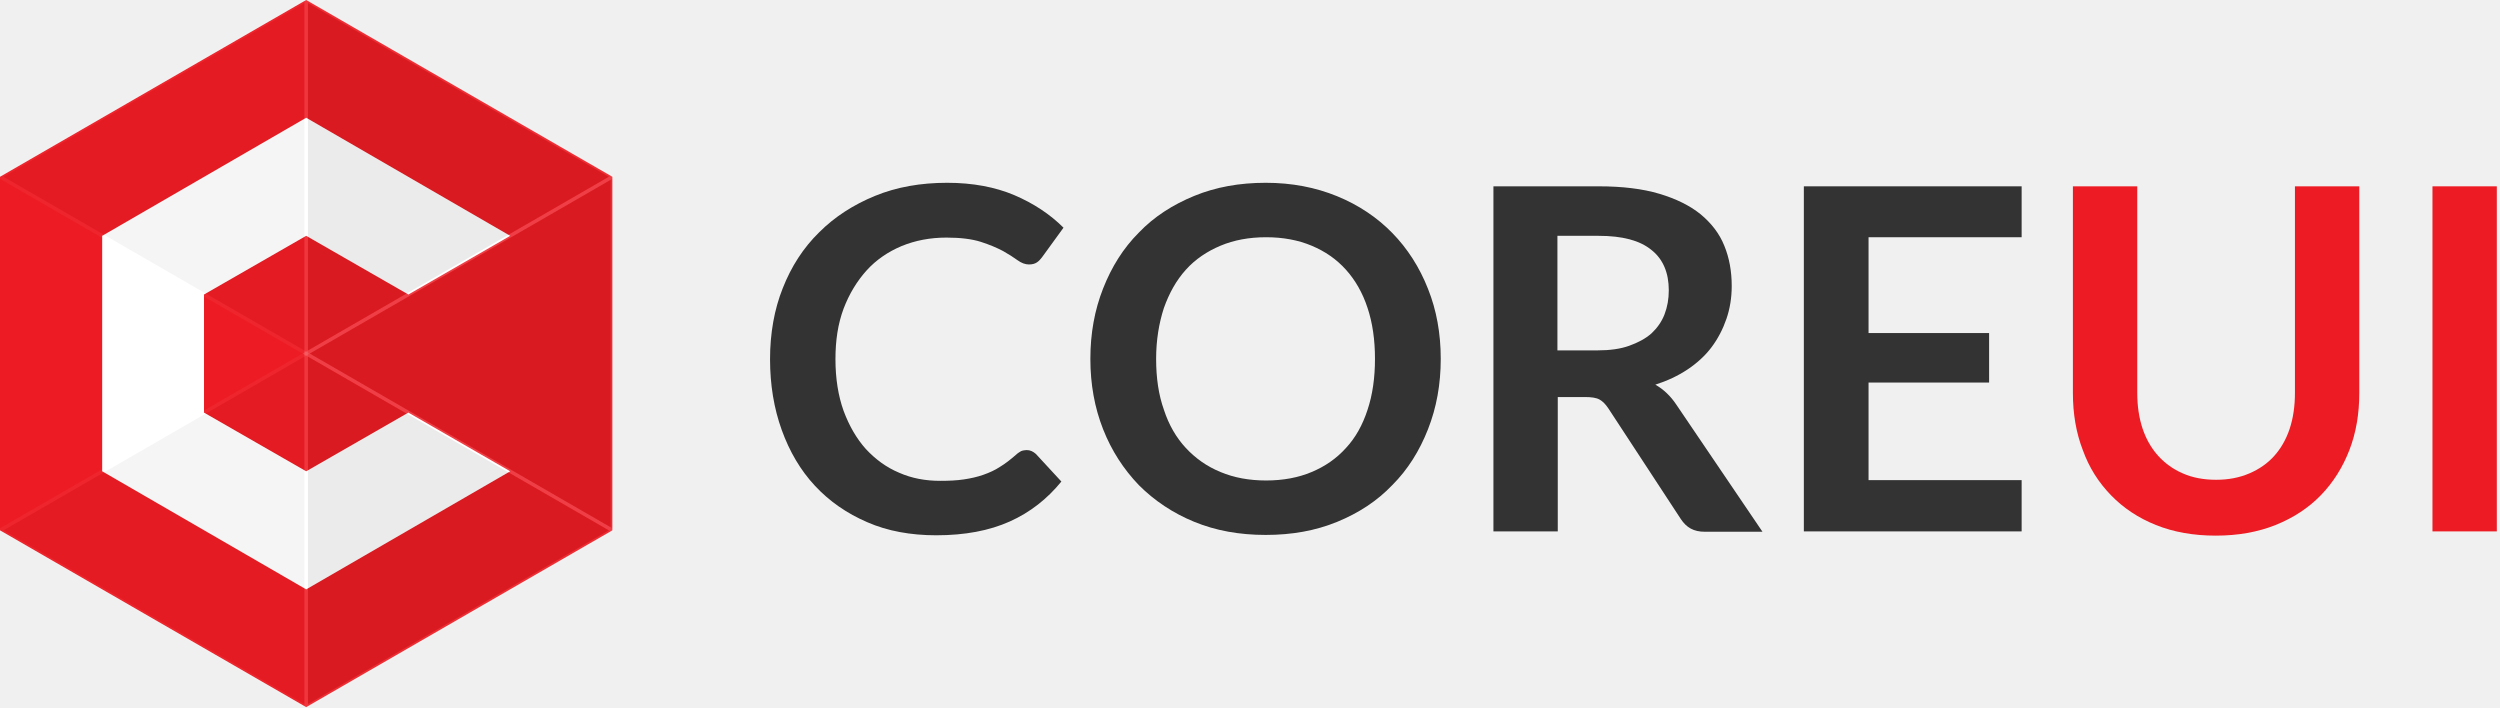
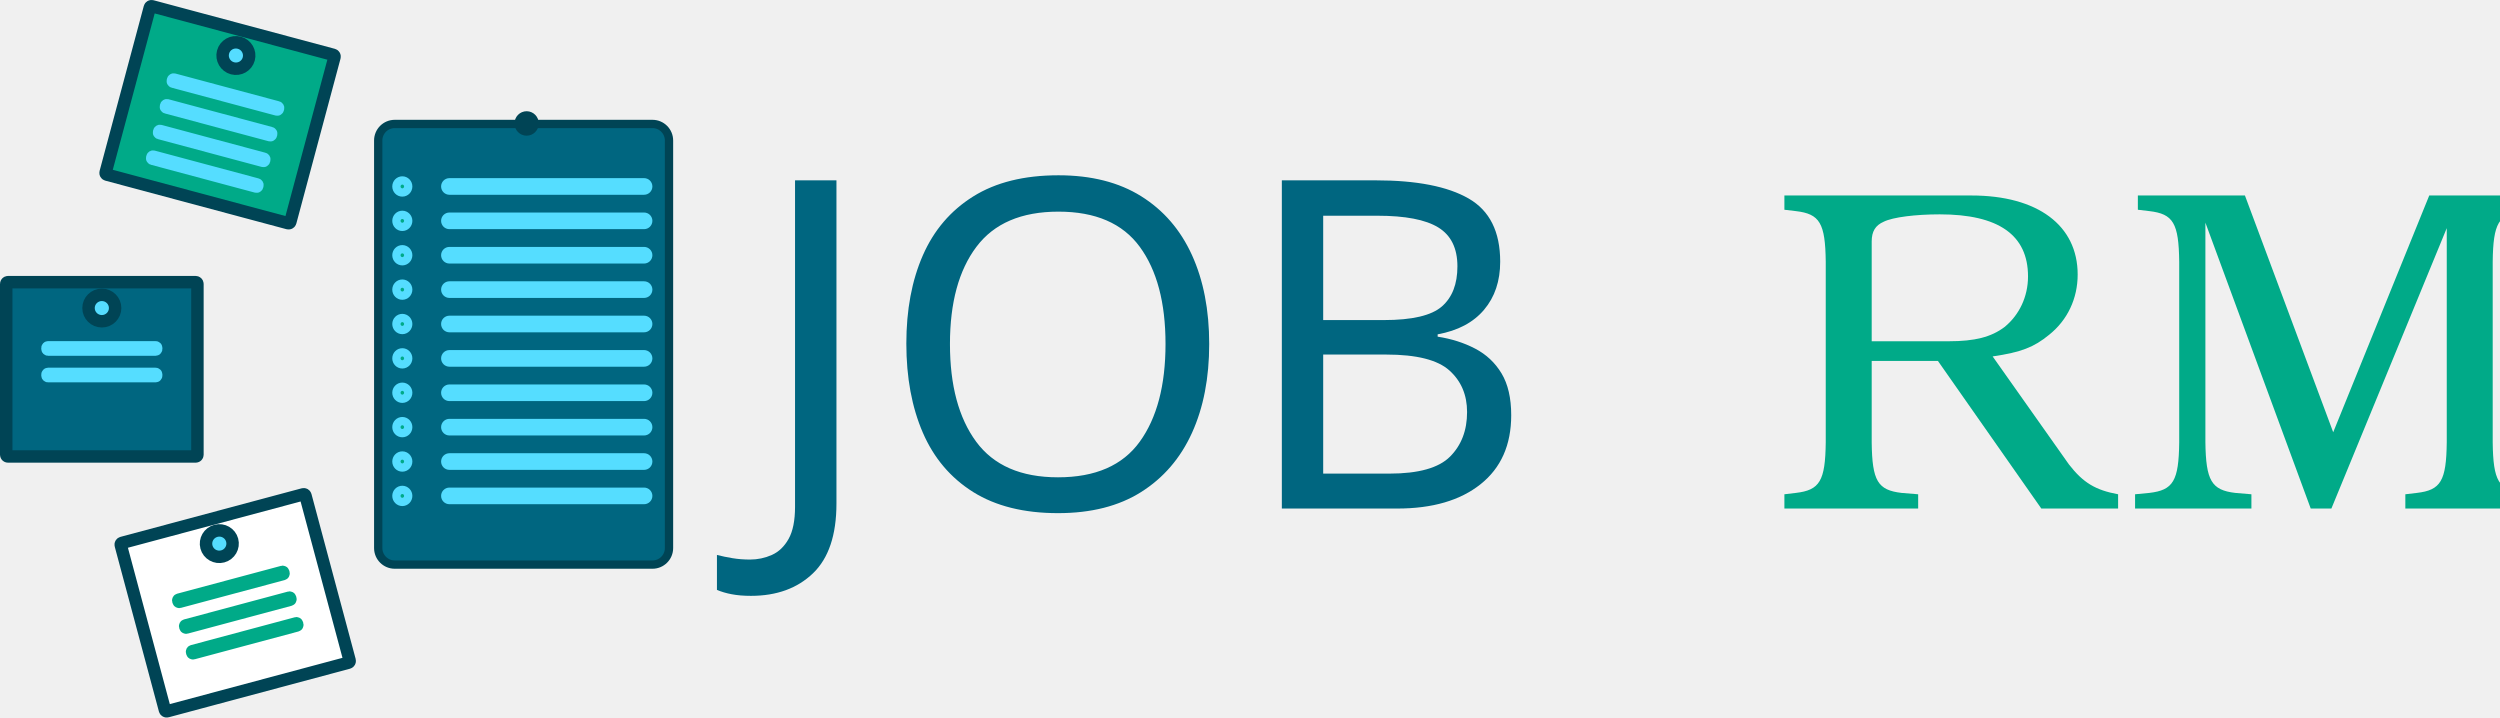
- <svg xmlns="http://www.w3.org/2000/svg" version="1.1" id="Warstwa_1" x="0px" y="0px" width="707.1px" height="200px" viewBox="0 0 707.1 200" enable-background="new 0 0 707.1 200" xml:space="preserve">
-   <polygon fill="#ED1C24" points="0,150 0,50 86.6,0 173.2,50 173.2,150 86.6,200 " />
-   <polygon fill="#FFFFFF" points="86.6,133.3 57.7,116.7 57.7,83.3 86.6,66.7 115.5,83.3 144.3,66.7 86.6,33.3 28.9,66.7 28.9,133.3   86.6,166.7 144.3,133.3 115.5,116.7 " />
-   <polygon opacity="0.04" stroke="#FFFFFF" stroke-miterlimit="10" enable-background="new    " points="0,50 86.6,100 86.6,0 " />
-   <polygon opacity="0.04" stroke="#FFFFFF" stroke-miterlimit="10" enable-background="new    " points="0,150 86.6,200 86.6,100 " />
-   <polygon opacity="0.08" stroke="#FFFFFF" stroke-miterlimit="10" enable-background="new    " points="86.6,100 173.2,150 173.2,50   " />
-   <polygon fill-opacity="0" points="86.6,100 0,50 0,150 " />
-   <polygon opacity="0.08" stroke="#FFFFFF" stroke-miterlimit="10" enable-background="new    " points="173.2,150 86.6,100 86.6,200   " />
-   <polygon opacity="0.08" stroke="#FFFFFF" stroke-miterlimit="10" enable-background="new    " points="173.2,50 86.6,0 86.6,100 " />
-   <g>
-     <path fill="#333333" d="M290.4,127.3c1,0,1.8,0.4,2.6,1.1l7.2,7.8c-4,4.9-8.8,8.7-14.6,11.3c-5.8,2.6-12.7,3.9-20.8,3.9   c-7.2,0-13.8-1.2-19.5-3.7c-5.8-2.5-10.7-5.9-14.8-10.3c-4.1-4.4-7.2-9.7-9.4-15.8c-2.2-6.1-3.3-12.8-3.3-20   c0-7.3,1.2-14.1,3.6-20.1c2.4-6.1,5.8-11.4,10.3-15.8c4.4-4.4,9.7-7.8,15.8-10.3s12.9-3.7,20.4-3.7c7.2,0,13.6,1.2,19,3.5   s10.1,5.4,13.9,9.2l-6.1,8.4c-0.4,0.5-0.8,1-1.4,1.4s-1.3,0.6-2.3,0.6s-2.1-0.4-3.2-1.2s-2.5-1.7-4.1-2.6c-1.7-0.9-3.8-1.8-6.3-2.6   c-2.5-0.8-5.8-1.2-9.7-1.2c-4.6,0-8.8,0.8-12.7,2.4c-3.8,1.6-7.2,3.9-9.9,6.9s-4.9,6.6-6.5,10.8c-1.6,4.3-2.3,9-2.3,14.3   c0,5.5,0.8,10.4,2.3,14.6c1.6,4.3,3.7,7.9,6.3,10.8c2.7,2.9,5.8,5.2,9.4,6.7c3.6,1.6,7.5,2.3,11.6,2.3c2.5,0,4.7-0.1,6.7-0.4   c2-0.3,3.8-0.7,5.5-1.3s3.3-1.3,4.8-2.3c1.5-0.9,3-2.1,4.5-3.4c0.4-0.4,0.9-0.7,1.4-1C289.3,127.4,289.9,127.3,290.4,127.3z" />
-     <path fill="#333333" d="M407.5,101.5c0,7.2-1.2,13.8-3.6,19.9s-5.7,11.4-10.1,15.8c-4.3,4.5-9.5,7.9-15.6,10.4s-12.8,3.7-20.2,3.7   c-7.4,0-14.1-1.2-20.2-3.7s-11.3-6-15.7-10.4c-4.3-4.5-7.7-9.7-10.1-15.8c-2.4-6.1-3.6-12.7-3.6-19.9c0-7.2,1.2-13.8,3.6-19.9   s5.7-11.4,10.1-15.8c4.3-4.5,9.6-7.9,15.7-10.4s12.8-3.7,20.2-3.7c7.4,0,14.1,1.3,20.2,3.8s11.3,6,15.6,10.4   c4.3,4.4,7.7,9.7,10.1,15.8C406.3,87.7,407.5,94.3,407.5,101.5z M388.9,101.5c0-5.4-0.7-10.2-2.1-14.4c-1.4-4.3-3.5-7.9-6.1-10.8   c-2.7-3-5.9-5.2-9.7-6.8c-3.8-1.6-8.1-2.4-12.9-2.4s-9.1,0.8-12.9,2.4s-7.1,3.8-9.8,6.8c-2.7,3-4.7,6.6-6.2,10.8   c-1.4,4.3-2.2,9.1-2.2,14.4c0,5.4,0.7,10.2,2.2,14.4c1.4,4.3,3.5,7.9,6.2,10.8s5.9,5.2,9.8,6.8c3.8,1.6,8.1,2.4,12.9,2.4   s9.1-0.8,12.9-2.4c3.8-1.6,7-3.8,9.7-6.8c2.7-2.9,4.7-6.5,6.1-10.8C388.2,111.7,388.9,106.9,388.9,101.5z" />
-     <path fill="#333333" d="M440.6,112.2v38.1h-18.2V52.7h29.8c6.7,0,12.4,0.7,17.1,2.1c4.7,1.4,8.6,3.3,11.7,5.8   c3,2.5,5.3,5.4,6.7,8.9c1.4,3.4,2.1,7.2,2.1,11.4c0,3.3-0.5,6.4-1.5,9.3s-2.4,5.6-4.2,8c-1.8,2.4-4.1,4.5-6.8,6.3   c-2.7,1.8-5.7,3.2-9.1,4.3c2.3,1.3,4.3,3.2,5.9,5.6l24.4,36h-16.3c-1.6,0-2.9-0.3-4-0.9c-1.1-0.6-2-1.5-2.8-2.7l-20.5-31.3   c-0.8-1.2-1.6-2-2.5-2.5s-2.3-0.7-4.1-0.7h-7.7V112.2z M440.6,99.1h11.3c3.4,0,6.4-0.4,8.9-1.3s4.6-2,6.3-3.5   c1.6-1.5,2.9-3.3,3.7-5.4c0.8-2.1,1.2-4.3,1.2-6.8c0-4.9-1.6-8.8-4.9-11.4c-3.3-2.7-8.2-4-15-4h-11.6v32.4H440.6z" />
-     <path fill="#333333" d="M571.8,52.7v14.4h-43.3v27.1h34.1v14h-34.1v27.6h43.3v14.5h-61.6V52.7H571.8z" />
-     <path fill="#ED1C24" d="M626.8,135.7c3.5,0,6.6-0.6,9.4-1.8c2.8-1.2,5.1-2.8,7-4.9c1.9-2.1,3.4-4.7,4.4-7.7s1.5-6.4,1.5-10.1V52.7   h18.2v58.5c0,5.8-0.9,11.2-2.8,16.1c-1.9,4.9-4.6,9.2-8.1,12.8c-3.5,3.6-7.8,6.4-12.8,8.4s-10.6,3-16.9,3s-11.9-1-16.9-3   s-9.2-4.8-12.7-8.4c-3.5-3.6-6.2-7.8-8-12.8c-1.9-4.9-2.8-10.3-2.8-16.1V52.7h18.2v58.4c0,3.7,0.5,7.1,1.5,10.1s2.5,5.6,4.4,7.7   s4.2,3.8,7,5C620.1,135.1,623.3,135.7,626.8,135.7z" />
-     <path fill="#ED1C24" d="M706.2,150.3H688V52.7h18.2V150.3z" />
+ <svg xmlns="http://www.w3.org/2000/svg" height="624.428" width="2175.586" id="svg112" viewBox="0 0 2175.586 624.428" version="1.1">
+   <defs id="defs116" />
+   <g id="g110" transform="translate(-110.6,265.9635)">
+     <g style="fill-rule:evenodd;stroke-linecap:round" id="g108" transform="matrix(3.6097,0,0,3.6097,100.68,-2825)">
+       <rect style="fill:#006680;stroke:#004455;stroke-width:2" id="rect10" ry="3.984" height="106.23" width="70.103" y="738.818" x="93.93" />
+       <rect style="fill:#55ddff;stroke:#55ddff;stroke-width:2" id="rect12" ry="1.006" height="2.012" width="48.938" y="752.878" x="110.09" />
+       <ellipse style="fill:#00aa88;stroke:#55ddff;stroke-width:2" id="ellipse14" ry="1.451" rx="1.423" cy="753.888" cx="99.74" />
+       <rect style="fill:#55ddff;stroke:#55ddff;stroke-width:2" id="rect16" ry="1.006" height="2.012" width="48.938" y="761.168" x="110.09" />
+       <ellipse style="fill:#00aa88;stroke:#55ddff;stroke-width:2" id="ellipse18" ry="1.451" rx="1.423" cy="762.178" cx="99.74" />
+       <rect style="fill:#55ddff;stroke:#55ddff;stroke-width:2" id="rect20" ry="1.006" height="2.012" width="48.938" y="769.458" x="110.09" />
+       <ellipse style="fill:#00aa88;stroke:#55ddff;stroke-width:2" id="ellipse22" ry="1.451" rx="1.423" cy="770.468" cx="99.74" />
+       <rect style="fill:#55ddff;stroke:#55ddff;stroke-width:2" id="rect24" ry="1.006" height="2.012" width="48.938" y="777.748" x="110.09" />
+       <ellipse style="fill:#00aa88;stroke:#55ddff;stroke-width:2" id="ellipse26" ry="1.451" rx="1.423" cy="778.758" cx="99.74" />
+       <rect style="fill:#55ddff;stroke:#55ddff;stroke-width:2" id="rect28" ry="1.006" height="2.012" width="48.938" y="786.038" x="110.09" />
+       <ellipse style="fill:#00aa88;stroke:#55ddff;stroke-width:2" id="ellipse30" ry="1.451" rx="1.423" cy="787.048" cx="99.74" />
+       <rect style="fill:#55ddff;stroke:#55ddff;stroke-width:2" id="rect32" ry="1.006" height="2.012" width="48.938" y="794.328" x="110.09" />
+       <ellipse style="fill:#00aa88;stroke:#55ddff;stroke-width:2" id="ellipse34" ry="1.451" rx="1.423" cy="795.328" cx="99.74" />
+       <rect style="fill:#55ddff;stroke:#55ddff;stroke-width:2" id="rect36" ry="1.006" height="2.012" width="48.938" y="802.618" x="110.09" />
+       <ellipse style="fill:#00aa88;stroke:#55ddff;stroke-width:2" id="ellipse38" ry="1.451" rx="1.423" cy="803.618" cx="99.74" />
+       <rect style="fill:#55ddff;stroke:#55ddff;stroke-width:2" id="rect40" ry="1.006" height="2.012" width="48.938" y="810.908" x="110.09" />
+       <ellipse style="fill:#00aa88;stroke:#55ddff;stroke-width:2" id="ellipse42" ry="1.451" rx="1.423" cy="811.908" cx="99.74" />
+       <rect style="fill:#55ddff;stroke:#55ddff;stroke-width:2" id="rect44" ry="1.006" height="2.012" width="48.938" y="819.198" x="110.09" />
+       <ellipse style="fill:#00aa88;stroke:#55ddff;stroke-width:2" id="ellipse46" ry="1.451" rx="1.423" cy="820.198" cx="99.74" />
+       <rect style="fill:#55ddff;stroke:#55ddff;stroke-width:2" id="rect48" ry="1.006" height="2.012" width="48.938" y="827.478" x="110.09" />
+       <ellipse style="fill:#00aa88;stroke:#55ddff;stroke-width:2" id="ellipse50" ry="1.451" rx="1.423" cy="828.488" cx="99.74" />
+       <ellipse style="fill:#004455;stroke:#004455;stroke-width:3" id="ellipse52" ry="1.451" rx="1.423" cy="738.698" cx="129.71" />
+       <rect style="fill:#00aa88;stroke:#004455;stroke-width:3" id="rect58" ry="0.426" height="42.023" width="46.096" y="676.042" x="221.498" transform="rotate(14.99999)" />
+       <ellipse style="fill:#55ddff;stroke:#004455;stroke-width:3" id="ellipse60" ry="3.189" rx="3.208" cy="682.273" cx="244.538" transform="rotate(14.99999)" />
+       <rect style="fill:#4fc4ad;stroke:#55ddff;stroke-width:3" id="rect62" ry="0.134" height="0.535" width="26.201" y="710.983" x="231.438" transform="rotate(14.99999)" />
+       <rect style="fill:#4fc4ad;stroke:#55ddff;stroke-width:3" id="rect64" ry="0.134" height="0.535" width="26.201" y="704.573" x="231.438" transform="rotate(14.99999)" />
+       <rect style="fill:#4fc4ad;stroke:#55ddff;stroke-width:3" id="rect66" ry="0.134" height="0.535" width="26.201" y="698.163" x="231.438" transform="rotate(14.99999)" />
+       <rect style="fill:#4fc4ad;stroke:#55ddff;stroke-width:3" id="rect68" ry="0.134" height="0.535" width="26.201" y="691.743" x="231.438" transform="rotate(14.99999)" />
+       <rect style="fill:#006680;stroke:#004455;stroke-width:3" id="rect70" ry="0.426" height="42.023" width="46.096" y="776.958" x="4.248" />
+       <ellipse style="fill:#55ddff;stroke:#004455;stroke-width:3" id="ellipse72" ry="3.189" rx="3.208" cy="783.198" cx="27.298" />
+       <rect style="fill:#4fc4ad;stroke:#55ddff;stroke-width:3" id="rect74" ry="0.134" height="0.535" width="26.201" y="799.078" x="14.198" />
+       <rect style="fill:#4fc4ad;stroke:#55ddff;stroke-width:3" id="rect76" ry="0.134" height="0.535" width="26.201" y="792.668" x="14.198" />
+       <rect style="fill:#ffffff;stroke:#004455;stroke-width:3" id="rect98" ry="0.426" height="42.023" width="46.096" y="819.524" x="-186.721" transform="rotate(-14.99999)" />
+       <ellipse style="fill:#55ddff;stroke:#004455;stroke-width:3" id="ellipse100" ry="3.189" rx="3.208" cy="825.764" cx="-163.681" transform="rotate(-14.99999)" />
+       <rect style="fill:#4fc4ad;stroke:#00aa88;stroke-width:3" id="rect102" ry="0.134" height="0.535" width="26.201" y="849.125" x="-176.781" transform="rotate(-14.99999)" />
+       <rect style="fill:#4fc4ad;stroke:#00aa88;stroke-width:3" id="rect104" ry="0.134" height="0.535" width="26.201" y="842.715" x="-176.781" transform="rotate(-14.99999)" />
+       <rect style="fill:#4fc4ad;stroke:#00aa88;stroke-width:3" id="rect106" ry="0.134" height="0.535" width="26.201" y="836.294" x="-176.781" transform="rotate(-14.99999)" />
+       <text id="text8548" y="831.533" x="184.229" style="font-style:normal;font-weight:normal;font-size:53.19px;line-height:1.25;font-family:sans-serif;letter-spacing:0px;word-spacing:0px;fill:#006680;fill-opacity:1;stroke:none;stroke-width:0.277" xml:space="preserve">
+         <tspan style="font-style:normal;font-variant:normal;font-weight:normal;font-stretch:normal;font-size:110.813px;font-family:'Copperplate Gothic Light';-inkscape-font-specification:'Copperplate Gothic Light, ';fill:#006680;fill-opacity:1;stroke-width:0.277" y="831.533" x="184.229" id="tspan8546">JOB</tspan>
+       </text>
+       <text id="text8552" y="831.533" x="429.495" style="font-style:normal;font-weight:normal;font-size:53.19px;line-height:1.25;font-family:sans-serif;letter-spacing:0px;word-spacing:0px;fill:#00aa88;fill-opacity:1;stroke:none;stroke-width:0.277" xml:space="preserve">
+         <tspan style="font-style:normal;font-variant:normal;font-weight:normal;font-stretch:normal;font-size:110.813px;font-family:'Bookman Old Style';-inkscape-font-specification:'Bookman Old Style';fill:#00aa88;fill-opacity:1;stroke-width:0.277" y="831.533" x="429.495" id="tspan8550">RM</tspan>
+       </text>
+     </g>
  </g>
</svg>
